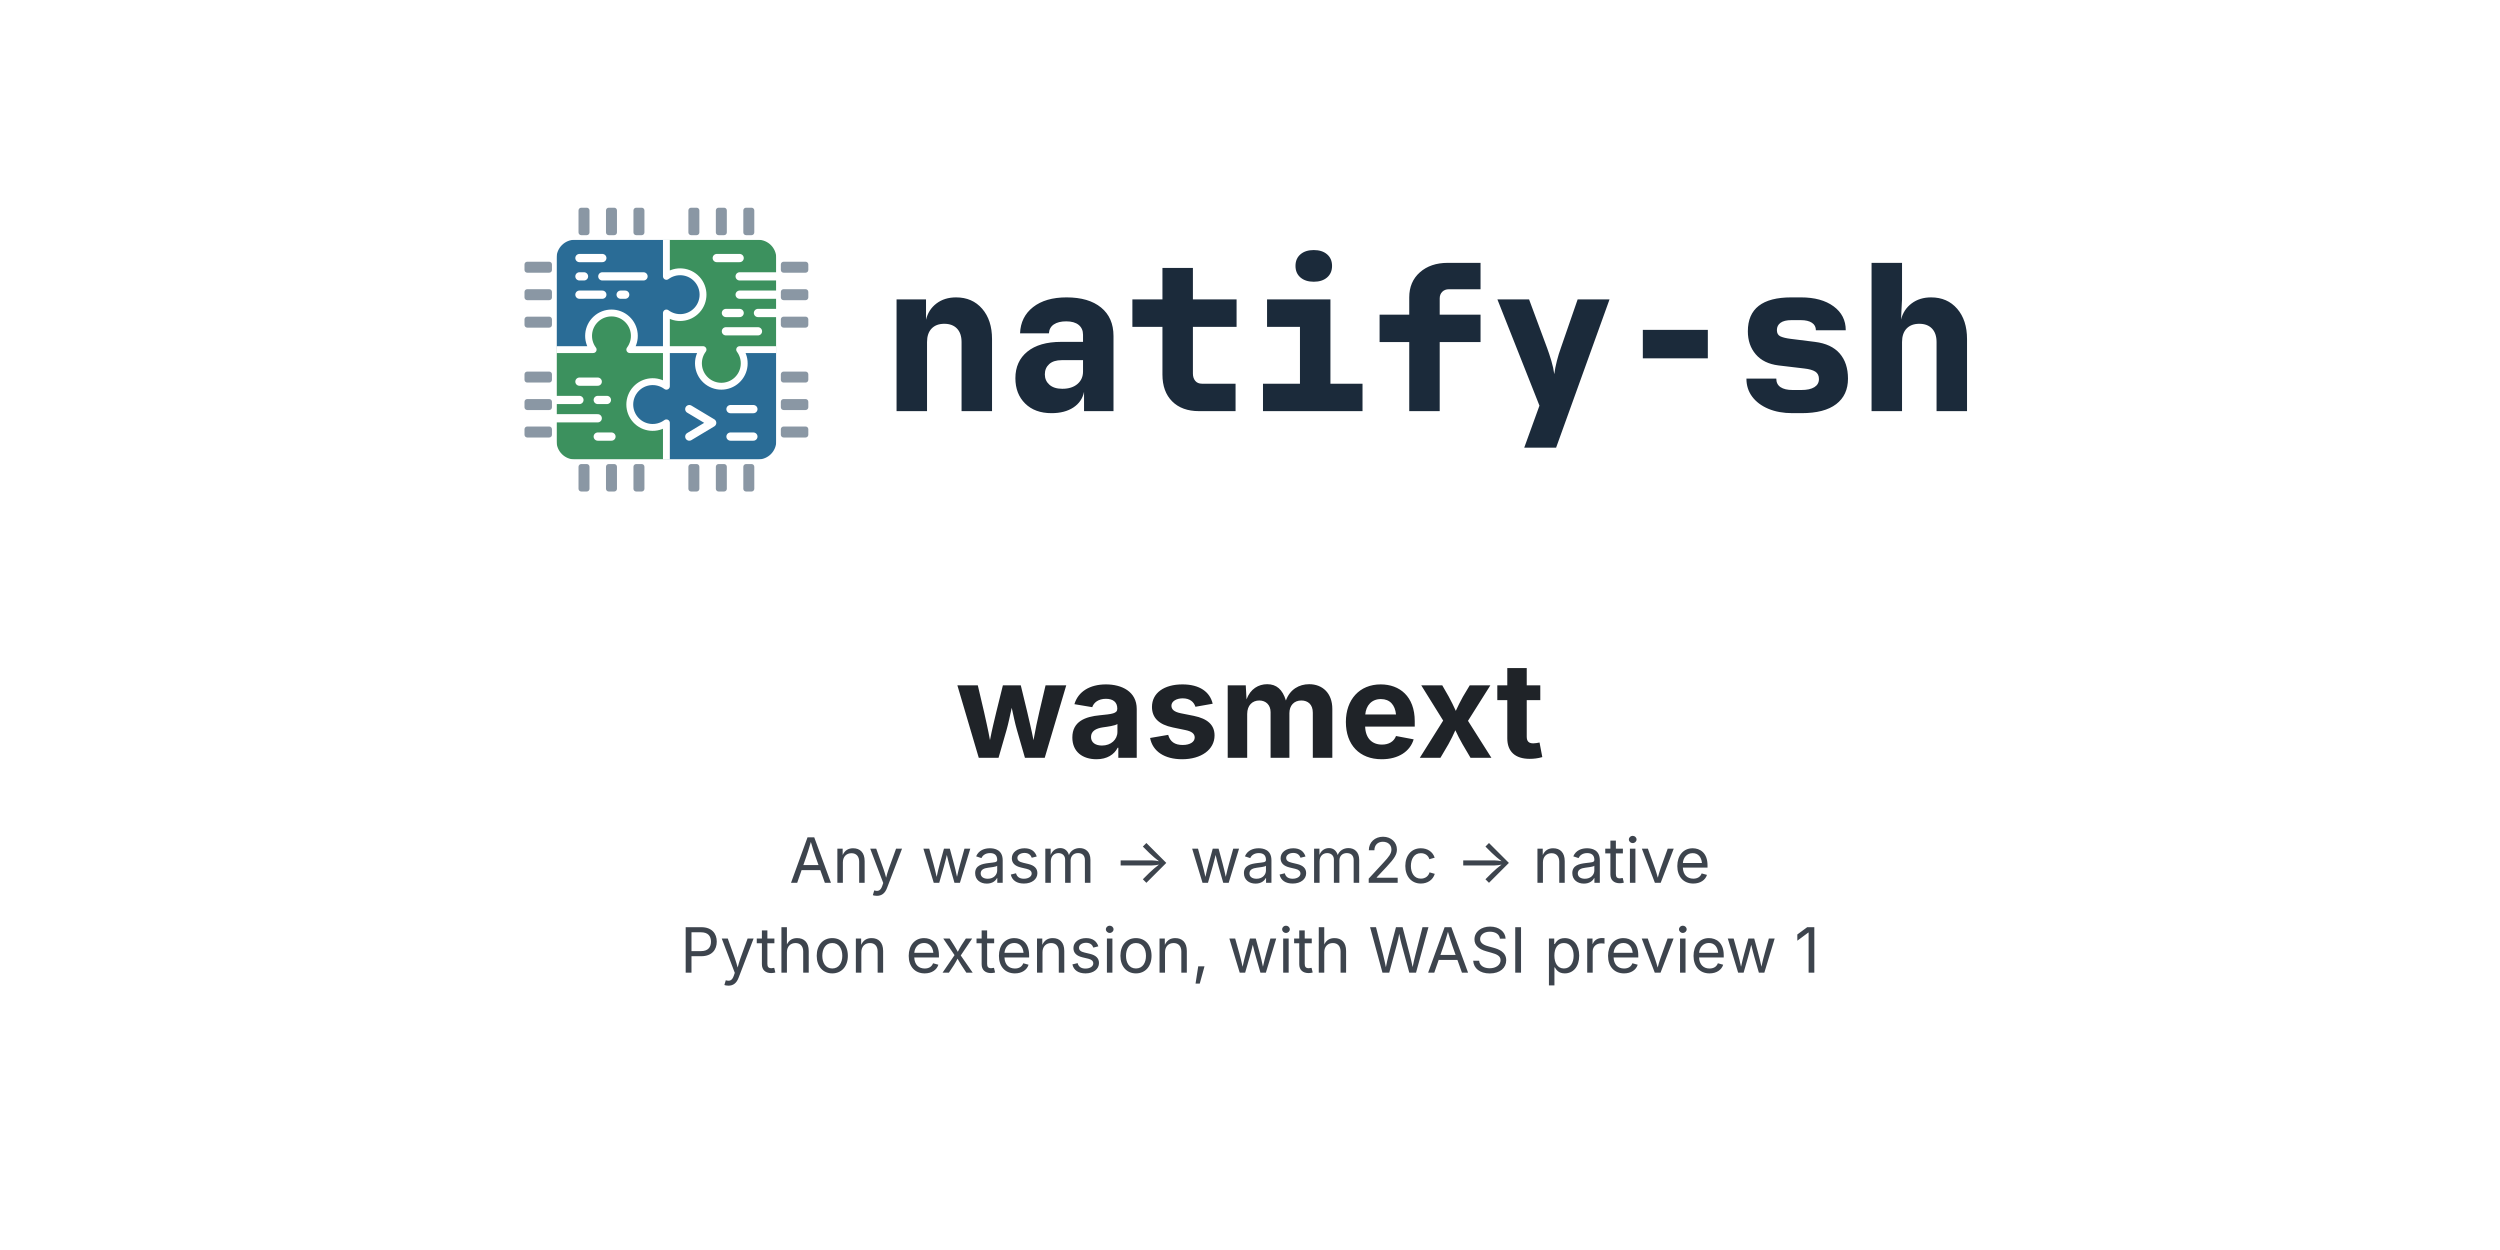
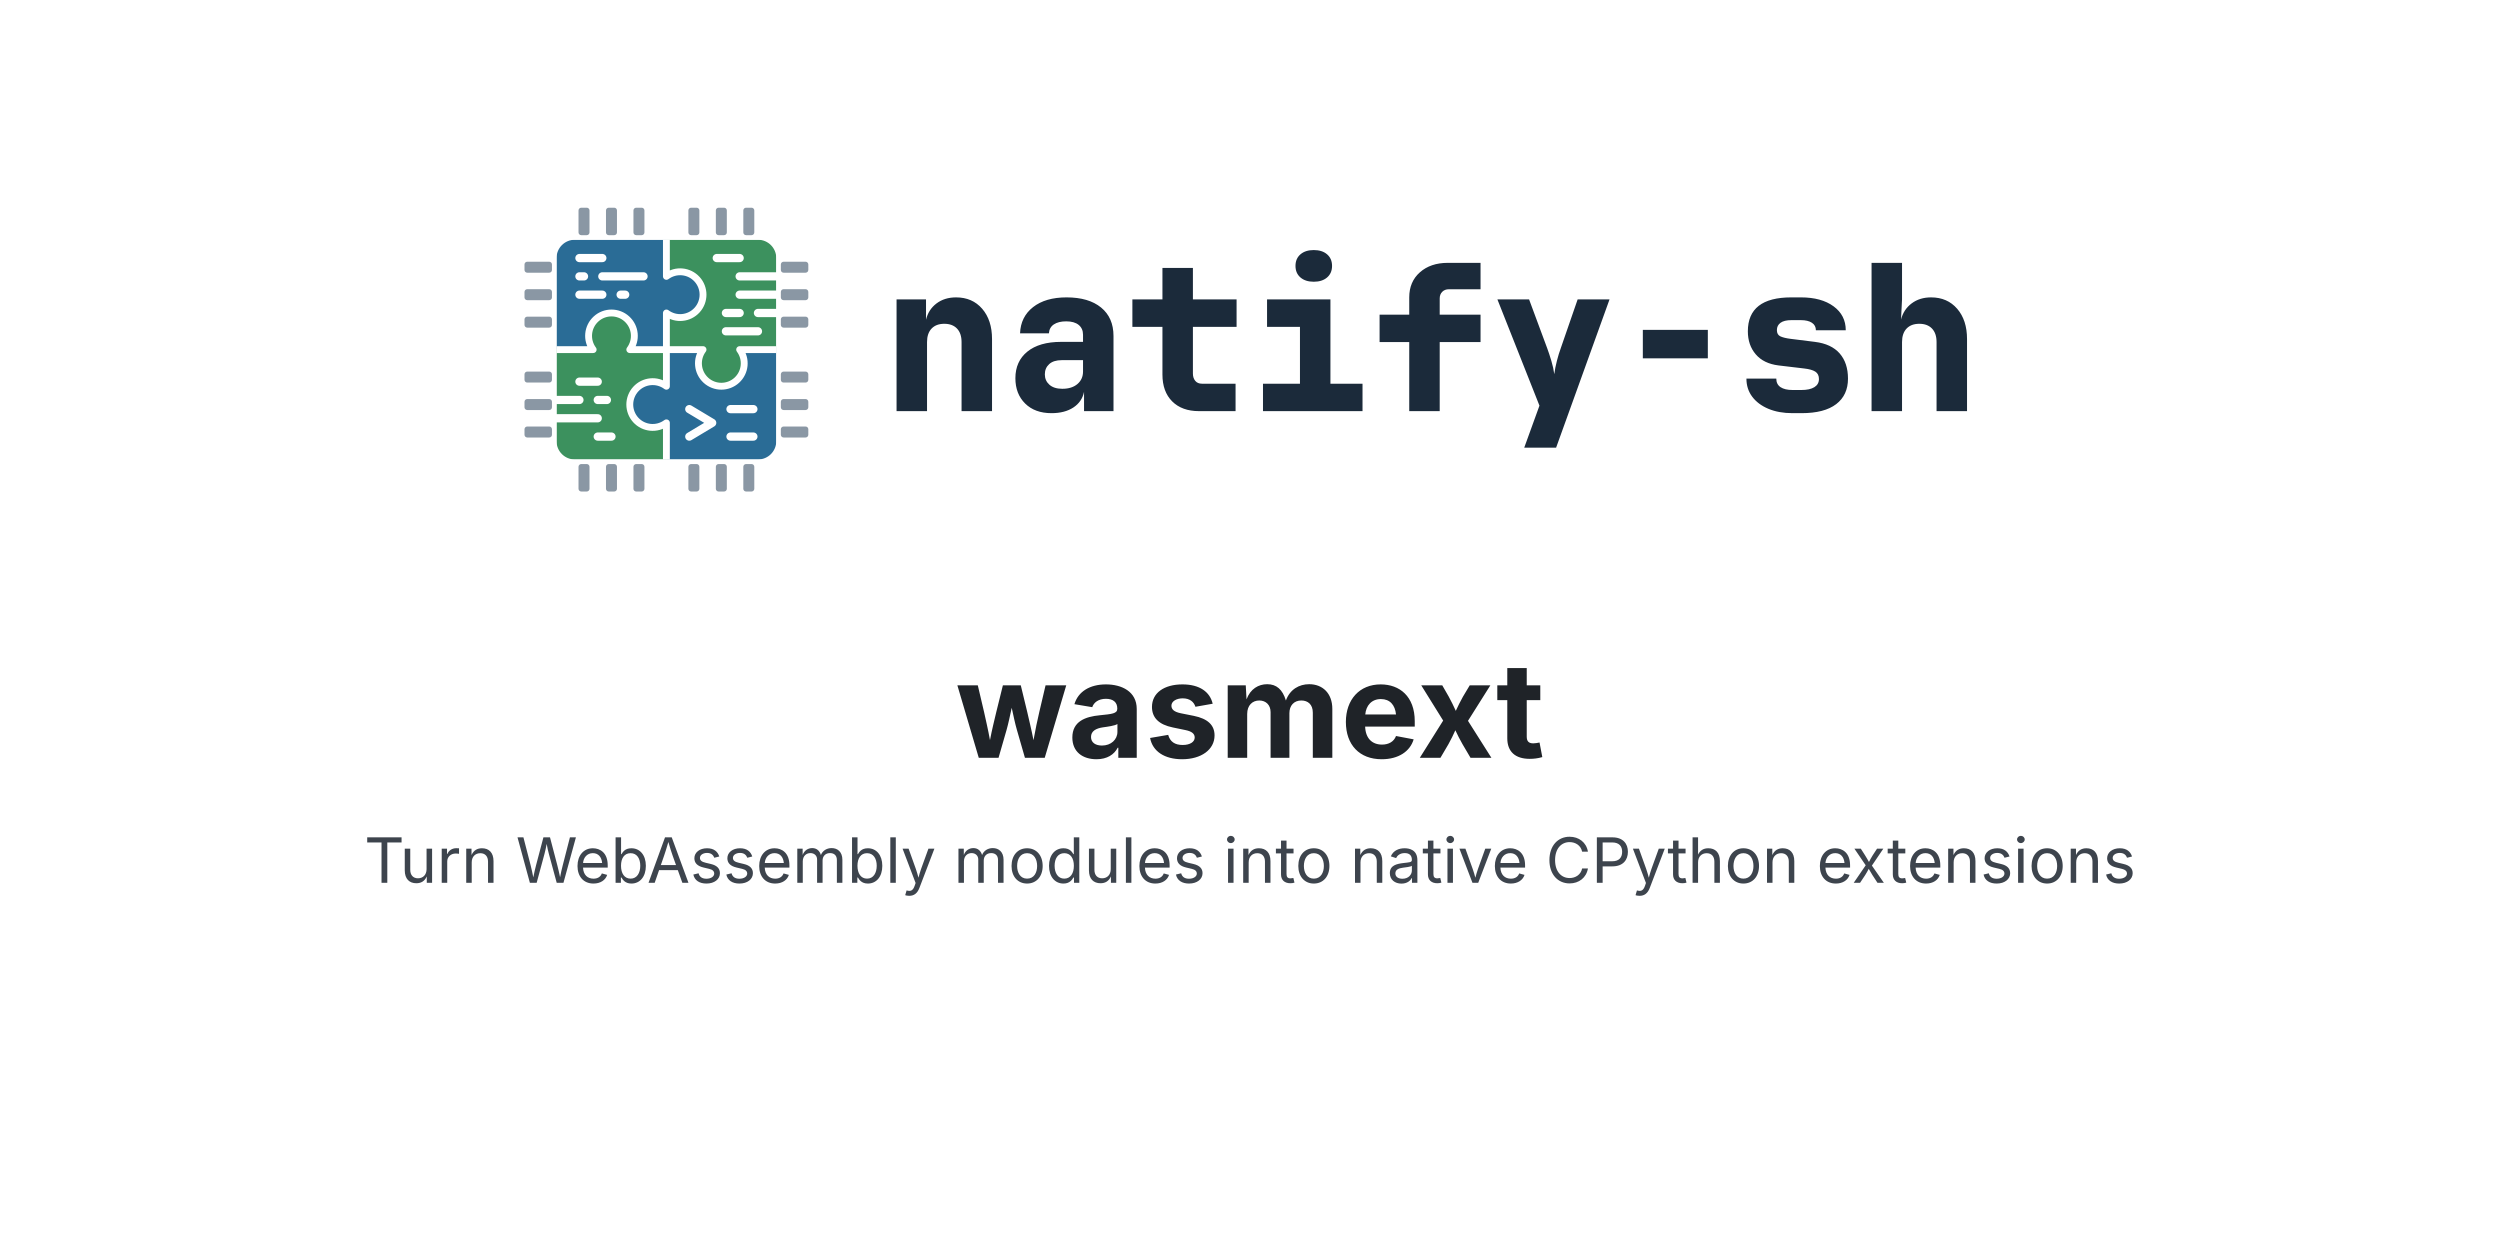
<svg xmlns="http://www.w3.org/2000/svg" width="1280" height="640" viewBox="0 0 1280 640">
  <rect width="1280" height="640" fill="#ffffff" />
  <svg x="266.2" y="104" width="150" height="150" viewBox="0 0 32 32">
    <g fill="#8a97a4">
      <rect x="6.4" y="0.5" width="1.2" height="3" rx="0.3" />
      <rect x="6.4" y="28.5" width="1.2" height="3" rx="0.3" />
      <rect x="0.5" y="6.4" width="3" height="1.2" rx="0.3" />
      <rect x="28.5" y="6.4" width="3" height="1.2" rx="0.3" />
      <rect x="9.4" y="0.5" width="1.2" height="3" rx="0.3" />
      <rect x="9.4" y="28.5" width="1.2" height="3" rx="0.3" />
      <rect x="0.5" y="9.4" width="3" height="1.2" rx="0.3" />
      <rect x="28.5" y="9.4" width="3" height="1.2" rx="0.3" />
      <rect x="12.4" y="0.5" width="1.2" height="3" rx="0.3" />
      <rect x="12.4" y="28.5" width="1.2" height="3" rx="0.3" />
      <rect x="0.5" y="12.4" width="3" height="1.2" rx="0.3" />
      <rect x="28.5" y="12.4" width="3" height="1.2" rx="0.3" />
      <rect x="18.4" y="0.5" width="1.2" height="3" rx="0.3" />
      <rect x="18.4" y="28.5" width="1.2" height="3" rx="0.3" />
      <rect x="0.5" y="18.4" width="3" height="1.2" rx="0.3" />
      <rect x="28.5" y="18.4" width="3" height="1.2" rx="0.3" />
      <rect x="21.4" y="0.5" width="1.2" height="3" rx="0.3" />
      <rect x="21.4" y="28.5" width="1.2" height="3" rx="0.3" />
      <rect x="0.5" y="21.4" width="3" height="1.2" rx="0.3" />
      <rect x="28.5" y="21.4" width="3" height="1.2" rx="0.3" />
      <rect x="24.4" y="0.5" width="1.2" height="3" rx="0.3" />
      <rect x="24.4" y="28.5" width="1.2" height="3" rx="0.3" />
      <rect x="0.5" y="24.4" width="3" height="1.2" rx="0.3" />
      <rect x="28.5" y="24.4" width="3" height="1.2" rx="0.3" />
    </g>
    <g transform="translate(4 4)">
      <mask id="natify-mcu-color-neck4-cut">
        <rect width="24" height="24" rx="2" fill="#fff" />
        <g fill="none" stroke="#000" stroke-width="0.75" stroke-linejoin="round">
          <path d="M12 0V4A2.5 2.5 0 1 1 12 8V12M24 12H20A2.5 2.5 0 1 1 16 12H12M12 24V20A2.5 2.5 0 1 1 12 16V12M0 12H4A2.5 2.5 0 1 1 8 12H12" />
          <path stroke-width="0.9" stroke-linecap="round" d="M2.5 2H5M2.5 4H3M5 4H9.5M2.5 6H5M7 6H7.5M17.5 2H20M20 4H24M20 6H24M18.5 8H20M22 8H24M18.5 10H22M2.5 15.5H4.5M0 17.5H2.5M4.5 17.5H5.5M0 19.5H4.5M4.5 21.5H6M14.5 18.5L17 20L14.5 21.5M19 18.5H21.5M19 21.5H21.5" />
        </g>
      </mask>
      <g mask="url(#natify-mcu-color-neck4-cut)">
        <rect width="12" height="12" fill="#2a6c96" />
        <rect x="12" width="12" height="12" fill="#3c915e" />
        <rect x="12" y="12" width="12" height="12" fill="#2a6c96" />
        <rect y="12" width="12" height="12" fill="#3c915e" />
        <circle cx="13.5" cy="6" r="2.5" fill="#2a6c96" />
        <circle cx="18" cy="13.5" r="2.5" fill="#3c915e" />
        <circle cx="10.5" cy="18" r="2.5" fill="#2a6c96" />
        <circle cx="6" cy="10.5" r="2.5" fill="#3c915e" />
      </g>
    </g>
  </svg>
  <path fill="#1b2a3a" d="M459.04 210.5V153.3H474.12V163.7Q475.36 158.5 479.47 155.38Q483.58 152.26 489.51 152.26Q497.83 152.26 502.87 158.08Q507.92 163.91 507.92 173.58V210.5H492.32V175.14Q492.32 170.67 489.98 168.22Q487.64 165.78 483.48 165.78Q479.32 165.78 476.98 168.22Q474.64 170.67 474.64 175.14V210.5ZM538.39 211.54Q529.86 211.54 524.87 206.6Q519.88 201.66 519.88 193.65Q519.88 185.02 526.01 180.03Q532.15 175.04 543.28 175.04H554.51V171.4Q554.51 168.17 552.27 166.35Q550.04 164.53 545.88 164.53Q541.92 164.53 539.58 166.09Q537.24 167.65 537.04 170.67H522.27Q522.58 162.24 528.92 157.25Q535.27 152.26 546.08 152.26Q557.42 152.26 563.76 157.46Q570.11 162.66 570.11 172.02V210.5H555.03V200.62Q553.99 205.72 549.57 208.63Q545.15 211.54 538.39 211.54ZM543.9 199.06Q548.79 199.06 551.65 196.62Q554.51 194.17 554.51 190.22V184.4H543.59Q539.43 184.4 537.19 186.42Q534.96 188.45 534.96 191.68Q534.96 194.9 537.3 196.98Q539.64 199.06 543.9 199.06ZM613.89 210.5Q605.16 210.5 600.16 205.51Q595.17 200.52 595.17 191.78V167.34H579.78V153.3H595.17V137.18H610.77V153.3H633.13V167.34H610.77V191.26Q610.77 193.55 611.97 195Q613.16 196.46 615.45 196.46H632.61V210.5ZM646.65 210.5V196.46H665.58V167.34H648.73V153.3H681.18V196.46H697.61V210.5ZM672.65 144.25Q668.39 144.25 665.84 142.07Q663.29 139.88 663.29 136.14Q663.29 132.4 665.84 130.21Q668.39 128.03 672.65 128.03Q676.92 128.03 679.46 130.21Q682.01 132.4 682.01 136.14Q682.01 139.88 679.46 142.07Q676.92 144.25 672.65 144.25ZM721.53 210.5V175.14H706.35V161.1H721.53V152.26Q721.53 144.25 726.99 139.42Q732.45 134.58 741.29 134.58H758.04V148.1H741.81Q739.73 148.1 738.43 149.4Q737.13 150.7 737.13 152.78V161.1H758.04V175.14H737.13V210.5ZM780.4 229.22 788.2 207.69 766.67 153.3H782.89L792.15 178.26Q793.19 181.07 794.28 184.71Q795.37 188.35 795.79 191.57Q796.2 188.35 797.14 184.71Q798.08 181.07 799.12 178.26L807.75 153.3H824.08L796.72 229.22ZM841.13 183.46V168.9H874.41V183.46ZM917.78 211.54Q910.71 211.54 905.4 209.3Q900.1 207.07 897.14 203.12Q894.17 199.16 894.17 193.86H909.46Q909.46 196.77 911.64 198.23Q913.83 199.68 917.78 199.68H922.36Q926.62 199.68 928.96 198.23Q931.3 196.77 931.3 194.07Q931.3 191.47 929.43 190.27Q927.56 189.08 923.71 188.66L910.6 187.1Q903.01 186.16 898.96 181.43Q894.9 176.7 894.9 169.63Q894.9 152.26 917.16 152.26H922.04Q932.55 152.26 938.79 156.84Q945.03 161.41 945.03 169.11H929.74Q929.74 166.61 927.71 165.26Q925.68 163.91 922.04 163.91H917.16Q913.52 163.91 911.64 165.26Q909.77 166.61 909.77 169Q909.77 171.4 911.59 172.23Q913.41 173.06 916.74 173.48L929.22 175.04Q937.64 176.08 941.91 180.96Q946.17 185.85 946.17 193.86Q946.17 202.28 940.14 206.91Q934.11 211.54 922.36 211.54ZM958.24 210.5V134.58H973.84V153.3L973.32 163.6Q974.67 158.4 978.78 155.33Q982.88 152.26 988.71 152.26Q997.03 152.26 1002.07 158.08Q1007.12 163.91 1007.12 173.58V210.5H991.52V175.14Q991.52 170.67 989.18 168.22Q986.84 165.78 982.68 165.78Q978.52 165.78 976.18 168.22Q973.84 170.67 973.84 175.14V210.5Z" />
  <path fill="#1f2328" d="M501.13 388H511.25L515.37 373.69C516.27 370.57 517.13 366.32 518 362.4C518.86 366.29 519.72 370.54 520.65 373.69L524.77 388H534.9L545.92 350.88H535.33L532.11 364.59C531.14 368.81 530.11 373.49 529.15 378.97C528.09 373.46 526.89 368.78 525.96 364.59L522.64 350.88H513.48L510.09 364.59C509.1 368.81 507.9 373.52 506.87 378.94C505.88 373.42 504.75 368.74 503.85 364.59L500.63 350.88H490.17ZM561.39 388.73C566.87 388.73 570.46 386.31 572.25 382.85H572.58V388H582.01V363C582.01 354 574.24 350.41 566.27 350.41C557.97 350.41 552 354.1 550.1 360.54L559.23 362.07C560.03 359.68 562.39 357.79 566.24 357.79C569.96 357.79 572.05 359.58 572.05 362.73V362.9C572.05 365.32 569.43 365.59 563.05 366.22C555.75 366.92 549.04 369.31 549.04 377.61C549.04 384.95 554.32 388.73 561.39 388.73ZM564.21 381.72C560.93 381.72 558.6 380.23 558.6 377.34C558.6 374.35 561.06 372.93 564.75 372.39C566.94 372.1 570.89 371.56 572.12 370.7V374.72C572.12 378.64 568.86 381.72 564.21 381.72ZM605.25 388.73C614.98 388.73 621.85 383.85 621.85 376.54C621.85 371.27 618.4 367.98 611.23 366.52L604.56 365.19C601.04 364.46 599.77 363.16 599.77 361.3C599.77 359.08 602.3 357.55 605.55 357.55C609.17 357.55 611.26 359.35 612.06 361.87L620.89 360.31C619.5 354.27 614.22 350.41 605.42 350.41C596.02 350.41 589.81 354.8 589.81 361.94C589.81 367.48 593.33 371 600.5 372.46L606.91 373.79C610.17 374.45 611.69 375.65 611.69 377.61C611.69 379.83 609.34 381.43 605.55 381.43C601.47 381.43 599.08 379.73 598.11 376.25L588.85 377.84C590.15 384.75 596.29 388.73 605.25 388.73ZM628.59 388H638.56V365.55C638.56 361.11 641.25 358.65 644.76 358.65C648.15 358.65 650.54 360.97 650.54 364.59V388H660.17V365.16C660.17 361.27 662.5 358.65 666.28 358.65C669.63 358.65 672.16 360.67 672.16 364.86V388H682.15V362.96C682.15 354.9 677.1 350.31 670.3 350.31C665.18 350.31 660.47 352.94 658.38 358.65C656.65 353 653.56 350.31 648.82 350.31C644.37 350.31 640.22 352.67 638.22 358.08L637.83 350.88H628.59ZM707.42 388.73C716.05 388.73 721.96 384.71 723.79 378.54L714.76 376.84C713.69 379.7 711.07 381.23 707.58 381.23C702.57 381.23 699.18 378.11 698.95 372.03H724.35V369.24C724.35 356.56 716.62 350.41 706.92 350.41C696.06 350.41 689.09 358.18 689.09 369.64C689.09 381.36 696.06 388.73 707.42 388.73ZM699.02 365.79C699.42 361.21 702.27 357.92 707.02 357.92C711.64 357.92 714.26 360.94 714.76 365.79ZM726.94 388H737.5L741.62 380.99C742.98 378.6 744.08 376.21 745.14 373.89C746.23 376.21 747.4 378.6 748.79 380.99L752.91 388H763.6L751.61 369.07L763.07 350.88H752.51L749.02 356.72C747.63 359.18 746.47 361.6 745.37 363.96C744.27 361.6 743.15 359.18 741.78 356.72L738.43 350.88H727.67L738.9 368.94ZM788.63 350.88H781.69V342.05H771.73V350.88H766.62V358.48H771.73V378.01C771.73 384.81 775.78 388.53 783.22 388.53C785.21 388.53 787.44 388.3 789.66 387.63L788.24 380.16C787.5 380.36 785.84 380.6 785.08 380.6C782.66 380.6 781.69 379.5 781.69 377.14V358.48H788.63Z" />
-   <path fill="#3d444d" d="M405 452H408.16L410.41 445.5H420L422.33 452H425.45L416.89 428.72H413.45ZM411.31 442.91 412.95 438.19C413.45 436.75 414.17 434.53 415.16 431.09C416.14 434.47 416.83 436.62 417.39 438.19L419.08 442.91ZM431.55 441.53C431.55 438.55 433.44 436.84 435.95 436.84C438.39 436.84 439.89 438.45 439.89 441.14V452H442.7V440.91C442.7 436.48 440.33 434.31 436.8 434.31C434.45 434.31 432.58 435.3 431.45 437.77L431.44 434.53H428.73V452H431.55ZM446.89 458.33C447.19 458.47 447.95 458.66 448.95 458.66C451.42 458.66 453.11 457.39 454.17 454.61L461.84 434.53H458.78L455.03 444.89C454.48 446.41 454.08 447.92 453.69 449.38C453.28 447.92 452.89 446.42 452.34 444.89L448.62 434.53H445.55L452.22 452.09L451.72 453.55C450.86 456.05 449.62 456.42 447.91 455.97L447.61 455.89ZM478.08 452H480.88L483.14 444.09C483.7 442.14 484.25 439.95 484.78 437.73C485.31 439.97 485.84 442.09 486.42 444.09L488.69 452H491.48L496.78 434.53H493.8L491.67 442.16C491.14 444.06 490.56 446.27 489.98 448.94C489.44 446.23 488.88 444.02 488.38 442.16L486.31 434.53H483.31L481.22 442.16C480.69 444.09 480.12 446.33 479.56 448.98C478.98 446.2 478.39 443.98 477.89 442.16L475.77 434.53H472.78ZM505.23 452.41C508.19 452.41 509.83 450.86 510.42 449.62H510.61V452H513.38V440.48C513.38 435.03 509.17 434.31 506.83 434.31C504.12 434.31 501.12 435.28 499.78 438.45L502.48 439.34C503.03 438.12 504.39 436.78 506.91 436.78C509.33 436.78 510.56 438.03 510.56 440.2V440.3C510.56 441.59 509.19 441.5 506.08 441.89C502.84 442.3 499.28 443.03 499.28 447.03C499.28 450.47 501.92 452.41 505.23 452.41ZM505.72 449.92C503.62 449.92 502.11 448.98 502.11 447.17C502.11 445.19 503.91 444.53 505.95 444.27C507.03 444.12 510.09 443.81 510.56 443.27V445.69C510.56 447.83 508.83 449.92 505.72 449.92ZM524.25 452.38C528.34 452.38 531.14 450.14 531.14 447.08C531.14 444.69 529.66 443.11 526.48 442.36L523.84 441.73C521.8 441.25 520.91 440.53 520.91 439.23C520.91 437.78 522.47 436.7 524.55 436.7C526.8 436.7 527.78 437.92 528.27 439.17L530.81 438.52C530.02 436.06 528.12 434.31 524.53 434.31C520.81 434.31 518.06 436.41 518.06 439.41C518.06 441.86 519.58 443.42 522.75 444.17L525.66 444.86C527.38 445.27 528.22 446.06 528.22 447.27C528.22 448.7 526.66 449.91 524.22 449.91C522.12 449.91 520.7 449.05 520.2 447.12L517.53 447.77C518.16 450.78 520.66 452.38 524.25 452.38ZM535.2 452H538.02V441C538.02 438.22 539.88 436.78 541.92 436.78C543.89 436.78 545.34 438.08 545.34 440.02V452H548.16V440.59C548.16 438.39 549.59 436.78 551.95 436.78C553.83 436.78 555.47 437.78 555.47 440.3V452H558.3V440.22C558.3 436.17 555.83 434.22 552.8 434.22C550.27 434.22 548.12 435.58 547.3 437.78C546.67 435.62 545.14 434.22 542.84 434.22C540.78 434.22 538.81 435.38 537.95 437.73L537.94 434.53H535.2ZM586.95 452 597.14 441.81 586.95 431.62 585.14 433.44 588.44 436.72C589.81 438.09 591.83 439.75 593.39 440.95C592.2 440.72 591 440.52 589.8 440.52H573.77V443.11H589.8C591 443.11 592.2 442.91 593.39 442.67C591.83 443.88 589.81 445.53 588.44 446.91L585.14 450.19ZM615.69 452H618.48L620.75 444.09C621.31 442.14 621.86 439.95 622.39 437.73C622.92 439.97 623.45 442.09 624.03 444.09L626.3 452H629.09L634.39 434.53H631.41L629.28 442.16C628.75 444.06 628.17 446.27 627.59 448.94C627.05 446.23 626.48 444.02 625.98 442.16L623.92 434.53H620.92L618.83 442.16C618.3 444.09 617.73 446.33 617.17 448.98C616.59 446.2 616 443.98 615.5 442.16L613.38 434.53H610.39ZM642.84 452.41C645.8 452.41 647.44 450.86 648.03 449.62H648.22V452H650.98V440.48C650.98 435.03 646.78 434.31 644.44 434.31C641.73 434.31 638.73 435.28 637.39 438.45L640.09 439.34C640.64 438.12 642 436.78 644.52 436.78C646.94 436.78 648.17 438.03 648.17 440.2V440.3C648.17 441.59 646.8 441.5 643.69 441.89C640.45 442.3 636.89 443.03 636.89 447.03C636.89 450.47 639.53 452.41 642.84 452.41ZM643.33 449.92C641.23 449.92 639.72 448.98 639.72 447.17C639.72 445.19 641.52 444.53 643.56 444.27C644.64 444.12 647.7 443.81 648.17 443.27V445.69C648.17 447.83 646.44 449.92 643.33 449.92ZM661.86 452.38C665.95 452.38 668.75 450.14 668.75 447.08C668.75 444.69 667.27 443.11 664.09 442.36L661.45 441.73C659.41 441.25 658.52 440.53 658.52 439.23C658.52 437.78 660.08 436.7 662.16 436.7C664.41 436.7 665.39 437.92 665.88 439.17L668.42 438.52C667.62 436.06 665.73 434.31 662.14 434.31C658.42 434.31 655.67 436.41 655.67 439.41C655.67 441.86 657.19 443.42 660.36 444.17L663.27 444.86C664.98 445.27 665.83 446.06 665.83 447.27C665.83 448.7 664.27 449.91 661.83 449.91C659.73 449.91 658.31 449.05 657.81 447.12L655.14 447.77C655.77 450.78 658.27 452.38 661.86 452.38ZM672.81 452H675.62V441C675.62 438.22 677.48 436.78 679.53 436.78C681.5 436.78 682.95 438.08 682.95 440.02V452H685.77V440.59C685.77 438.39 687.2 436.78 689.56 436.78C691.44 436.78 693.08 437.78 693.08 440.3V452H695.91V440.22C695.91 436.17 693.44 434.22 690.41 434.22C687.88 434.22 685.73 435.58 684.91 437.78C684.28 435.62 682.75 434.22 680.45 434.22C678.39 434.22 676.42 435.38 675.56 437.73L675.55 434.53H672.81ZM700.78 452H715.61V449.39H704.88V449.2L709.97 443.78C714.08 439.41 715.22 437.42 715.22 434.91C715.22 431.27 712.27 428.41 708.11 428.41C703.97 428.41 700.84 431.2 700.84 435.33H703.69C703.69 432.7 705.38 430.98 708.03 430.98C710.52 430.98 712.41 432.5 712.41 434.94C712.41 437.08 711.09 438.67 708.52 441.47L700.78 449.86ZM727.47 452.38C730.89 452.38 733.67 450.52 734.61 447.41L731.92 446.64C731.41 448.53 729.81 449.86 727.47 449.86C723.98 449.86 722.38 446.81 722.38 443.38C722.38 439.89 723.98 436.83 727.47 436.83C729.77 436.83 731.33 438.11 731.84 439.91L734.55 439.14C733.59 436.09 730.84 434.31 727.47 434.31C722.72 434.31 719.52 437.91 719.52 443.38C719.52 448.77 722.72 452.38 727.47 452.38ZM762.36 452 772.55 441.81 762.36 431.62 760.55 433.44 763.84 436.72C765.22 438.09 767.23 439.75 768.8 440.95C767.61 440.72 766.41 440.52 765.2 440.52H749.17V443.11H765.2C766.41 443.11 767.61 442.91 768.8 442.67C767.23 443.88 765.22 445.53 763.84 446.91L760.55 450.19ZM789.98 441.53C789.98 438.55 791.88 436.84 794.39 436.84C796.83 436.84 798.33 438.45 798.33 441.14V452H801.14V440.91C801.14 436.48 798.77 434.31 795.23 434.31C792.89 434.31 791.02 435.3 789.89 437.77L789.88 434.53H787.17V452H789.98ZM810.97 452.41C813.92 452.41 815.56 450.86 816.16 449.62H816.34V452H819.11V440.48C819.11 435.03 814.91 434.31 812.56 434.31C809.86 434.31 806.86 435.28 805.52 438.45L808.22 439.34C808.77 438.12 810.12 436.78 812.64 436.78C815.06 436.78 816.3 438.03 816.3 440.2V440.3C816.3 441.59 814.92 441.5 811.81 441.89C808.58 442.3 805.02 443.03 805.02 447.03C805.02 450.47 807.66 452.41 810.97 452.41ZM811.45 449.92C809.36 449.92 807.84 448.98 807.84 447.17C807.84 445.19 809.64 444.53 811.69 444.27C812.77 444.12 815.83 443.81 816.3 443.27V445.69C816.3 447.83 814.56 449.92 811.45 449.92ZM830.92 434.53H827.33V430.38H824.52V434.53H821.89V436.94H824.52V447.69C824.52 450.55 826.3 452.22 829.31 452.22C830.03 452.22 830.83 452.11 831.41 451.91L830.83 449.53C830.36 449.62 829.75 449.72 829.39 449.72C827.91 449.72 827.33 449.03 827.33 447.47V436.94H830.92ZM834.52 452H837.33V434.53H834.52ZM835.94 431.67C837.02 431.67 837.91 430.84 837.91 429.81C837.91 428.78 837.02 427.95 835.94 427.95C834.88 427.95 833.98 428.78 833.98 429.81C833.98 430.84 834.88 431.67 835.94 431.67ZM847.31 452H850.27L856.94 434.53H853.86L850.14 444.89C849.59 446.41 849.19 447.94 848.8 449.39C848.39 447.94 847.98 446.41 847.44 444.89L843.72 434.53H840.64ZM866.97 452.38C870.55 452.38 873.16 450.58 873.97 447.94L871.25 447.19C870.59 448.97 869.05 449.88 866.98 449.88C863.89 449.88 861.77 447.88 861.62 444.22H874.25V443.05C874.25 436.59 870.34 434.31 866.64 434.31C861.88 434.31 858.78 438.05 858.78 443.41C858.78 448.78 861.91 452.38 866.97 452.38ZM861.64 441.84C861.81 439.17 863.64 436.81 866.64 436.81C869.52 436.81 871.12 438.88 871.39 441.84Z" />
-   <path fill="#3d444d" d="M351.07 498H354.04V489.58H359.05C364.48 489.58 366.98 486.28 366.98 482.12C366.98 477.98 364.48 474.72 359.04 474.72H351.07ZM354.04 486.97V477.33H358.88C362.6 477.33 364.02 479.38 364.02 482.12C364.02 484.89 362.6 486.97 358.91 486.97ZM370.88 504.33C371.18 504.47 371.95 504.66 372.95 504.66C375.41 504.66 377.1 503.39 378.16 500.61L385.84 480.53H382.77L379.02 490.89C378.48 492.41 378.07 493.92 377.68 495.38C377.27 493.92 376.88 492.42 376.34 490.89L372.62 480.53H369.54L376.21 498.09L375.71 499.55C374.85 502.05 373.62 502.42 371.9 501.97L371.6 501.89ZM396.49 480.53H392.9V476.38H390.09V480.53H387.46V482.94H390.09V493.69C390.09 496.55 391.87 498.22 394.88 498.22C395.6 498.22 396.4 498.11 396.98 497.91L396.4 495.53C395.93 495.62 395.32 495.72 394.96 495.72C393.48 495.72 392.9 495.03 392.9 493.47V482.94H396.49ZM402.9 487.53C402.9 484.55 404.79 482.84 407.3 482.84C409.74 482.84 411.24 484.45 411.24 487.14V498H414.07V486.91C414.07 482.48 411.68 480.31 408.15 480.31C405.87 480.31 404.04 481.23 402.9 483.56V474.72H400.09V498H402.9ZM426.12 498.38C430.88 498.38 434.1 494.77 434.1 489.38C434.1 483.91 430.88 480.31 426.12 480.31C421.37 480.31 418.16 483.91 418.16 489.38C418.16 494.77 421.37 498.38 426.12 498.38ZM426.12 495.86C422.63 495.86 421.02 492.81 421.02 489.38C421.02 485.89 422.63 482.83 426.12 482.83C429.65 482.83 431.26 485.91 431.26 489.38C431.26 492.81 429.65 495.86 426.12 495.86ZM441.01 487.53C441.01 484.55 442.9 482.84 445.41 482.84C447.85 482.84 449.35 484.45 449.35 487.14V498H452.16V486.91C452.16 482.48 449.79 480.31 446.26 480.31C443.91 480.31 442.04 481.3 440.91 483.77L440.9 480.53H438.2V498H441.01ZM473.45 498.38C477.02 498.38 479.63 496.58 480.45 493.94L477.73 493.19C477.07 494.97 475.52 495.88 473.46 495.88C470.37 495.88 468.24 493.88 468.1 490.22H480.73V489.05C480.73 482.59 476.82 480.31 473.12 480.31C468.35 480.31 465.26 484.05 465.26 489.41C465.26 494.78 468.38 498.38 473.45 498.38ZM468.12 487.84C468.29 485.17 470.12 482.81 473.12 482.81C475.99 482.81 477.6 484.88 477.87 487.84ZM482.59 498H485.84L488.43 494.08C489.21 492.89 489.74 491.83 490.27 490.84C490.85 491.83 491.43 492.89 492.2 494.08L494.76 498H498.02L491.9 489.19L497.74 480.53H494.52L492.3 483.92C491.49 485.16 490.96 486.28 490.4 487.33C489.79 486.28 489.2 485.16 488.4 483.92L486.23 480.53H482.95L488.73 489.03ZM509.01 480.53H505.41V476.38H502.6V480.53H499.98V482.94H502.6V493.69C502.6 496.55 504.38 498.22 507.4 498.22C508.12 498.22 508.91 498.11 509.49 497.91L508.91 495.53C508.45 495.62 507.84 495.72 507.48 495.72C505.99 495.72 505.41 495.03 505.41 493.47V482.94H509.01ZM519.63 498.38C523.21 498.38 525.82 496.58 526.63 493.94L523.91 493.19C523.26 494.97 521.71 495.88 519.65 495.88C516.55 495.88 514.43 493.88 514.29 490.22H526.91V489.05C526.91 482.59 523.01 480.31 519.3 480.31C514.54 480.31 511.45 484.05 511.45 489.41C511.45 494.78 514.57 498.38 519.63 498.38ZM514.3 487.84C514.48 485.17 516.3 482.81 519.3 482.81C522.18 482.81 523.79 484.88 524.05 487.84ZM533.76 487.53C533.76 484.55 535.65 482.84 538.16 482.84C540.6 482.84 542.1 484.45 542.1 487.14V498H544.91V486.91C544.91 482.48 542.54 480.31 539.01 480.31C536.66 480.31 534.79 481.3 533.66 483.77L533.65 480.53H530.95V498H533.76ZM555.79 498.38C559.88 498.38 562.68 496.14 562.68 493.08C562.68 490.69 561.2 489.11 558.02 488.36L555.38 487.73C553.34 487.25 552.45 486.53 552.45 485.23C552.45 483.78 554.01 482.7 556.09 482.7C558.34 482.7 559.32 483.92 559.8 485.17L562.35 484.52C561.55 482.06 559.66 480.31 556.07 480.31C552.35 480.31 549.6 482.41 549.6 485.41C549.6 487.86 551.12 489.42 554.29 490.17L557.2 490.86C558.91 491.27 559.76 492.06 559.76 493.27C559.76 494.7 558.2 495.91 555.76 495.91C553.66 495.91 552.24 495.05 551.74 493.12L549.07 493.77C549.7 496.78 552.2 498.38 555.79 498.38ZM566.74 498H569.55V480.53H566.74ZM568.16 477.67C569.24 477.67 570.13 476.84 570.13 475.81C570.13 474.78 569.24 473.95 568.16 473.95C567.1 473.95 566.21 474.78 566.21 475.81C566.21 476.84 567.1 477.67 568.16 477.67ZM581.6 498.38C586.37 498.38 589.59 494.77 589.59 489.38C589.59 483.91 586.37 480.31 581.6 480.31C576.85 480.31 573.65 483.91 573.65 489.38C573.65 494.77 576.85 498.38 581.6 498.38ZM581.6 495.86C578.12 495.86 576.51 492.81 576.51 489.38C576.51 485.89 578.12 482.83 581.6 482.83C585.13 482.83 586.74 485.91 586.74 489.38C586.74 492.81 585.13 495.86 581.6 495.86ZM596.49 487.53C596.49 484.55 598.38 482.84 600.9 482.84C603.34 482.84 604.84 484.45 604.84 487.14V498H607.65V486.91C607.65 482.48 605.27 480.31 601.74 480.31C599.4 480.31 597.52 481.3 596.4 483.77L596.38 480.53H593.68V498H596.49ZM612.12 503.61H614.27L616.71 494.75H613.49ZM634.73 498H637.52L639.79 490.09C640.35 488.14 640.9 485.95 641.43 483.73C641.96 485.97 642.49 488.09 643.07 490.09L645.34 498H648.13L653.43 480.53H650.45L648.32 488.16C647.79 490.06 647.21 492.27 646.63 494.94C646.09 492.23 645.52 490.02 645.02 488.16L642.96 480.53H639.96L637.87 488.16C637.34 490.09 636.77 492.33 636.21 494.98C635.63 492.2 635.04 489.98 634.54 488.16L632.41 480.53H629.43ZM656.99 498H659.8V480.53H656.99ZM658.41 477.67C659.49 477.67 660.38 476.84 660.38 475.81C660.38 474.78 659.49 473.95 658.41 473.95C657.35 473.95 656.46 474.78 656.46 475.81C656.46 476.84 657.35 477.67 658.41 477.67ZM671.62 480.53H668.02V476.38H665.21V480.53H662.59V482.94H665.21V493.69C665.21 496.55 666.99 498.22 670.01 498.22C670.73 498.22 671.52 498.11 672.1 497.91L671.52 495.53C671.05 495.62 670.45 495.72 670.09 495.72C668.6 495.72 668.02 495.03 668.02 493.47V482.94H671.62ZM678.02 487.53C678.02 484.55 679.91 482.84 682.43 482.84C684.87 482.84 686.37 484.45 686.37 487.14V498H689.2V486.91C689.2 482.48 686.8 480.31 683.27 480.31C680.99 480.31 679.16 481.23 678.02 483.56V474.72H675.21V498H678.02ZM707.82 498H711.29L715.27 483.25C715.73 481.56 716.07 479.98 716.41 478.08C716.77 480.12 717.15 481.77 717.55 483.25L721.55 498H725.01L731.38 474.72H728.32L724.65 489C724.15 490.97 723.68 492.98 723.27 495.14C722.84 492.98 722.37 490.97 721.85 489L718.12 474.72H714.74L710.98 489C710.45 491 709.99 493.05 709.57 495.23C709.15 493.05 708.7 491 708.2 489L704.51 474.72H701.48ZM731.2 498H734.35L736.6 491.5H746.2L748.52 498H751.65L743.09 474.72H739.65ZM737.51 488.91 739.15 484.19C739.65 482.75 740.37 480.53 741.35 477.09C742.34 480.47 743.02 482.62 743.59 484.19L745.27 488.91ZM762.73 498.41C768.1 498.41 771.18 495.47 771.18 491.66C771.18 487.31 767.09 485.91 764.59 485.22L762.26 484.58C760.55 484.11 757.82 483.25 757.82 480.81C757.82 478.62 759.82 477.03 762.84 477.03C765.6 477.03 767.7 478.33 767.96 480.59H770.87C770.73 477.08 767.52 474.41 762.93 474.41C758.43 474.41 754.93 477.02 754.93 480.95C754.93 484.05 757.12 485.97 760.87 487.03L763.68 487.83C766.16 488.53 768.29 489.36 768.29 491.61C768.29 494.09 765.88 495.75 762.73 495.75C759.99 495.75 757.55 494.55 757.32 491.91H754.27C754.54 495.81 757.68 498.41 762.73 498.41ZM778.77 474.72H775.8V498H778.77ZM793.05 504.53H795.87V495.3H796.09C796.66 496.27 797.84 498.38 801.16 498.38C805.52 498.38 808.55 494.88 808.55 489.31C808.55 483.78 805.51 480.31 801.15 480.31C797.74 480.31 796.66 482.41 796.09 483.33H795.77V480.53H793.05ZM800.74 495.86C797.57 495.86 795.84 493.17 795.84 489.28C795.84 485.42 797.52 482.83 800.74 482.83C804.05 482.83 805.7 485.66 805.7 489.28C805.7 492.95 804.01 495.86 800.74 495.86ZM812.65 498H815.46V487.06C815.46 484.7 817.3 483 819.82 483C820.57 483 821.34 483.12 821.51 483.16V480.33C821.18 480.31 820.49 480.28 820.09 480.28C818.01 480.28 816.2 481.45 815.55 483.22H815.37V480.53H812.65ZM831.51 498.38C835.09 498.38 837.7 496.58 838.51 493.94L835.79 493.19C835.13 494.97 833.59 495.88 831.52 495.88C828.43 495.88 826.3 493.88 826.16 490.22H838.79V489.05C838.79 482.59 834.88 480.31 831.18 480.31C826.41 480.31 823.32 484.05 823.32 489.41C823.32 494.78 826.45 498.38 831.51 498.38ZM826.18 487.84C826.35 485.17 828.18 482.81 831.18 482.81C834.05 482.81 835.66 484.88 835.93 487.84ZM847.24 498H850.2L856.87 480.53H853.79L850.07 490.89C849.52 492.41 849.12 493.94 848.73 495.39C848.32 493.94 847.91 492.41 847.37 490.89L843.65 480.53H840.57ZM860.18 498H862.99V480.53H860.18ZM861.6 477.67C862.68 477.67 863.57 476.84 863.57 475.81C863.57 474.78 862.68 473.95 861.6 473.95C860.54 473.95 859.65 474.78 859.65 475.81C859.65 476.84 860.54 477.67 861.6 477.67ZM875.27 498.38C878.85 498.38 881.46 496.58 882.27 493.94L879.55 493.19C878.9 494.97 877.35 495.88 875.29 495.88C872.2 495.88 870.07 493.88 869.93 490.22H882.55V489.05C882.55 482.59 878.65 480.31 874.95 480.31C870.18 480.31 867.09 484.05 867.09 489.41C867.09 494.78 870.21 498.38 875.27 498.38ZM869.95 487.84C870.12 485.17 871.95 482.81 874.95 482.81C877.82 482.81 879.43 484.88 879.7 487.84ZM889.93 498H892.73L894.99 490.09C895.55 488.14 896.1 485.95 896.63 483.73C897.16 485.97 897.7 488.09 898.27 490.09L900.54 498H903.34L908.63 480.53H905.65L903.52 488.16C902.99 490.06 902.41 492.27 901.84 494.94C901.29 492.23 900.73 490.02 900.23 488.16L898.16 480.53H895.16L893.07 488.16C892.54 490.09 891.98 492.33 891.41 494.98C890.84 492.2 890.24 489.98 889.74 488.16L887.62 480.53H884.63ZM928.93 474.72H925.29L920.23 478.45V481.64L925.85 477.47H926.01V498H928.93Z" />
+   <path fill="#3d444d" d="M188.01 431.34H195.34V452H198.3V431.34H205.6V428.72H188.01ZM213.16 452.22C215.46 452.22 217.37 451.28 218.51 448.73V452H221.23V434.53H218.4V445C218.4 447.98 216.51 449.69 214.01 449.69C211.57 449.69 210.05 448.08 210.05 445.39V434.53H207.24V445.62C207.24 450.05 209.63 452.22 213.16 452.22ZM226.16 452H228.98V441.06C228.98 438.7 230.82 437 233.34 437C234.09 437 234.85 437.12 235.02 437.16V434.33C234.7 434.31 234.01 434.28 233.6 434.28C231.52 434.28 229.71 435.45 229.07 437.22H228.88V434.53H226.16ZM241.52 441.53C241.52 438.55 243.41 436.84 245.93 436.84C248.37 436.84 249.87 438.45 249.87 441.14V452H252.68V440.91C252.68 436.48 250.3 434.31 246.77 434.31C244.43 434.31 242.55 435.3 241.43 437.77L241.41 434.53H238.71V452H241.52ZM271.3 452H274.77L278.76 437.25C279.21 435.56 279.55 433.98 279.9 432.08C280.26 434.12 280.63 435.77 281.04 437.25L285.04 452H288.49L294.87 428.72H291.8L288.13 443C287.63 444.97 287.16 446.98 286.76 449.14C286.32 446.98 285.85 444.97 285.34 443L281.6 428.72H278.23L274.46 443C273.93 445 273.48 447.05 273.05 449.23C272.63 447.05 272.18 445 271.68 443L267.99 428.72H264.96ZM303.87 452.38C307.45 452.38 310.05 450.58 310.87 447.94L308.15 447.19C307.49 448.97 305.95 449.88 303.88 449.88C300.79 449.88 298.66 447.88 298.52 444.22H311.15V443.05C311.15 436.59 307.24 434.31 303.54 434.31C298.77 434.31 295.68 438.05 295.68 443.41C295.68 448.78 298.8 452.38 303.87 452.38ZM298.54 441.84C298.71 439.17 300.54 436.81 303.54 436.81C306.41 436.81 308.02 438.88 308.29 441.84ZM323.29 452.38C327.65 452.38 330.68 448.88 330.68 443.31C330.68 437.78 327.63 434.31 323.27 434.31C319.87 434.31 318.79 436.41 318.21 437.33H317.99V428.72H315.18V452H317.9V449.3H318.21C318.79 450.27 319.96 452.38 323.29 452.38ZM322.87 449.86C319.7 449.86 317.96 447.17 317.96 443.28C317.96 439.42 319.65 436.83 322.87 436.83C326.18 436.83 327.82 439.66 327.82 443.28C327.82 446.95 326.13 449.86 322.87 449.86ZM332.04 452H335.2L337.45 445.5H347.04L349.37 452H352.49L343.93 428.72H340.49ZM338.35 442.91 339.99 438.19C340.49 436.75 341.21 434.53 342.2 431.09C343.18 434.47 343.87 436.62 344.43 438.19L346.12 442.91ZM361.71 452.38C365.8 452.38 368.6 450.14 368.6 447.08C368.6 444.69 367.12 443.11 363.95 442.36L361.3 441.73C359.26 441.25 358.37 440.53 358.37 439.23C358.37 437.78 359.93 436.7 362.01 436.7C364.26 436.7 365.24 437.92 365.73 439.17L368.27 438.52C367.48 436.06 365.59 434.31 361.99 434.31C358.27 434.31 355.52 436.41 355.52 439.41C355.52 441.86 357.04 443.42 360.21 444.17L363.12 444.86C364.84 445.27 365.68 446.06 365.68 447.27C365.68 448.7 364.12 449.91 361.68 449.91C359.59 449.91 358.16 449.05 357.66 447.12L354.99 447.77C355.62 450.78 358.12 452.38 361.71 452.38ZM378.6 452.38C382.7 452.38 385.49 450.14 385.49 447.08C385.49 444.69 384.01 443.11 380.84 442.36L378.2 441.73C376.15 441.25 375.26 440.53 375.26 439.23C375.26 437.78 376.82 436.7 378.9 436.7C381.15 436.7 382.13 437.92 382.62 439.17L385.16 438.52C384.37 436.06 382.48 434.31 378.88 434.31C375.16 434.31 372.41 436.41 372.41 439.41C372.41 441.86 373.93 443.42 377.1 444.17L380.01 444.86C381.73 445.27 382.57 446.06 382.57 447.27C382.57 448.7 381.01 449.91 378.57 449.91C376.48 449.91 375.05 449.05 374.55 447.12L371.88 447.77C372.51 450.78 375.01 452.38 378.6 452.38ZM396.9 452.38C400.48 452.38 403.09 450.58 403.9 447.94L401.18 447.19C400.52 448.97 398.98 449.88 396.91 449.88C393.82 449.88 391.7 447.88 391.55 444.22H404.18V443.05C404.18 436.59 400.27 434.31 396.57 434.31C391.8 434.31 388.71 438.05 388.71 443.41C388.71 448.78 391.84 452.38 396.9 452.38ZM391.57 441.84C391.74 439.17 393.57 436.81 396.57 436.81C399.45 436.81 401.05 438.88 401.32 441.84ZM408.21 452H411.02V441C411.02 438.22 412.88 436.78 414.93 436.78C416.9 436.78 418.35 438.08 418.35 440.02V452H421.16V440.59C421.16 438.39 422.6 436.78 424.96 436.78C426.84 436.78 428.48 437.78 428.48 440.3V452H431.3V440.22C431.3 436.17 428.84 434.22 425.8 434.22C423.27 434.22 421.13 435.58 420.3 437.78C419.68 435.62 418.15 434.22 415.85 434.22C413.79 434.22 411.82 435.38 410.96 437.73L410.95 434.53H408.21ZM444.35 452.38C448.71 452.38 451.74 448.88 451.74 443.31C451.74 437.78 448.7 434.31 444.34 434.31C440.93 434.31 439.85 436.41 439.27 437.33H439.05V428.72H436.24V452H438.96V449.3H439.27C439.85 450.27 441.02 452.38 444.35 452.38ZM443.93 449.86C440.76 449.86 439.02 447.17 439.02 443.28C439.02 439.42 440.71 436.83 443.93 436.83C447.24 436.83 448.88 439.66 448.88 443.28C448.88 446.95 447.2 449.86 443.93 449.86ZM458.65 428.72H455.84V452H458.65ZM463.46 458.33C463.76 458.47 464.52 458.66 465.52 458.66C467.99 458.66 469.68 457.39 470.74 454.61L478.41 434.53H475.35L471.6 444.89C471.05 446.41 470.65 447.92 470.26 449.38C469.85 447.92 469.46 446.42 468.91 444.89L465.2 434.53H462.12L468.79 452.09L468.29 453.55C467.43 456.05 466.2 456.42 464.48 455.97L464.18 455.89ZM490.73 452H493.54V441C493.54 438.22 495.4 436.78 497.45 436.78C499.41 436.78 500.87 438.08 500.87 440.02V452H503.68V440.59C503.68 438.39 505.12 436.78 507.48 436.78C509.35 436.78 510.99 437.78 510.99 440.3V452H513.82V440.22C513.82 436.17 511.35 434.22 508.32 434.22C505.79 434.22 503.65 435.58 502.82 437.78C502.2 435.62 500.66 434.22 498.37 434.22C496.3 434.22 494.34 435.38 493.48 437.73L493.46 434.53H490.73ZM525.87 452.38C530.63 452.38 533.85 448.77 533.85 443.38C533.85 437.91 530.63 434.31 525.87 434.31C521.12 434.31 517.91 437.91 517.91 443.38C517.91 448.77 521.12 452.38 525.87 452.38ZM525.87 449.86C522.38 449.86 520.77 446.81 520.77 443.38C520.77 439.89 522.38 436.83 525.87 436.83C529.4 436.83 531.01 439.91 531.01 443.38C531.01 446.81 529.4 449.86 525.87 449.86ZM544.49 452.38C547.82 452.38 548.99 450.27 549.57 449.3H549.88V452H552.6V428.72H549.79V437.33H549.57C548.99 436.41 547.91 434.31 544.51 434.31C540.15 434.31 537.1 437.78 537.1 443.31C537.1 448.88 540.13 452.38 544.49 452.38ZM544.91 449.86C541.65 449.86 539.96 446.95 539.96 443.28C539.96 439.66 541.6 436.83 544.91 436.83C548.13 436.83 549.82 439.42 549.82 443.28C549.82 447.17 548.09 449.86 544.91 449.86ZM563.46 452.22C565.76 452.22 567.66 451.28 568.8 448.73V452H571.52V434.53H568.7V445C568.7 447.98 566.8 449.69 564.3 449.69C561.87 449.69 560.35 448.08 560.35 445.39V434.53H557.54V445.62C557.54 450.05 559.93 452.22 563.46 452.22ZM579.27 428.72H576.46V452H579.27ZM591.55 452.38C595.13 452.38 597.74 450.58 598.55 447.94L595.84 447.19C595.18 448.97 593.63 449.88 591.57 449.88C588.48 449.88 586.35 447.88 586.21 444.22H598.84V443.05C598.84 436.59 594.93 434.31 591.23 434.31C586.46 434.31 583.37 438.05 583.37 443.41C583.37 448.78 586.49 452.38 591.55 452.38ZM586.23 441.84C586.4 439.17 588.23 436.81 591.23 436.81C594.1 436.81 595.71 438.88 595.98 441.84ZM608.8 452.38C612.9 452.38 615.7 450.14 615.7 447.08C615.7 444.69 614.21 443.11 611.04 442.36L608.4 441.73C606.35 441.25 605.46 440.53 605.46 439.23C605.46 437.78 607.02 436.7 609.1 436.7C611.35 436.7 612.34 437.92 612.82 439.17L615.37 438.52C614.57 436.06 612.68 434.31 609.09 434.31C605.37 434.31 602.62 436.41 602.62 439.41C602.62 441.86 604.13 443.42 607.3 444.17L610.21 444.86C611.93 445.27 612.77 446.06 612.77 447.27C612.77 448.7 611.21 449.91 608.77 449.91C606.68 449.91 605.26 449.05 604.76 447.12L602.09 447.77C602.71 450.78 605.21 452.38 608.8 452.38ZM628.76 452H631.57V434.53H628.76ZM630.18 431.67C631.26 431.67 632.15 430.84 632.15 429.81C632.15 428.78 631.26 427.95 630.18 427.95C629.12 427.95 628.23 428.78 628.23 429.81C628.23 430.84 629.12 431.67 630.18 431.67ZM639.32 441.53C639.32 438.55 641.21 436.84 643.73 436.84C646.16 436.84 647.66 438.45 647.66 441.14V452H650.48V440.91C650.48 436.48 648.1 434.31 644.57 434.31C642.23 434.31 640.35 435.3 639.23 437.77L639.21 434.53H636.51V452H639.32ZM662.29 434.53H658.7V430.38H655.88V434.53H653.26V436.94H655.88V447.69C655.88 450.55 657.66 452.22 660.68 452.22C661.4 452.22 662.2 452.11 662.77 451.91L662.2 449.53C661.73 449.62 661.12 449.72 660.76 449.72C659.27 449.72 658.7 449.03 658.7 447.47V436.94H662.29ZM672.68 452.38C677.45 452.38 680.66 448.77 680.66 443.38C680.66 437.91 677.45 434.31 672.68 434.31C667.93 434.31 664.73 437.91 664.73 443.38C664.73 448.77 667.93 452.38 672.68 452.38ZM672.68 449.86C669.2 449.86 667.59 446.81 667.59 443.38C667.59 439.89 669.2 436.83 672.68 436.83C676.21 436.83 677.82 439.91 677.82 443.38C677.82 446.81 676.21 449.86 672.68 449.86ZM696.57 441.53C696.57 438.55 698.46 436.84 700.98 436.84C703.41 436.84 704.91 438.45 704.91 441.14V452H707.73V440.91C707.73 436.48 705.35 434.31 701.82 434.31C699.48 434.31 697.6 435.3 696.48 437.77L696.46 434.53H693.76V452H696.57ZM717.55 452.41C720.51 452.41 722.15 450.86 722.74 449.62H722.93V452H725.7V440.48C725.7 435.03 721.49 434.31 719.15 434.31C716.45 434.31 713.45 435.28 712.1 438.45L714.8 439.34C715.35 438.12 716.71 436.78 719.23 436.78C721.65 436.78 722.88 438.03 722.88 440.2V440.3C722.88 441.59 721.51 441.5 718.4 441.89C715.16 442.3 711.6 443.03 711.6 447.03C711.6 450.47 714.24 452.41 717.55 452.41ZM718.04 449.92C715.95 449.92 714.43 448.98 714.43 447.17C714.43 445.19 716.23 444.53 718.27 444.27C719.35 444.12 722.41 443.81 722.88 443.27V445.69C722.88 447.83 721.15 449.92 718.04 449.92ZM737.51 434.53H733.91V430.38H731.1V434.53H728.48V436.94H731.1V447.69C731.1 450.55 732.88 452.22 735.9 452.22C736.62 452.22 737.41 452.11 737.99 451.91L737.41 449.53C736.95 449.62 736.34 449.72 735.98 449.72C734.49 449.72 733.91 449.03 733.91 447.47V436.94H737.51ZM741.1 452H743.91V434.53H741.1ZM742.52 431.67C743.6 431.67 744.49 430.84 744.49 429.81C744.49 428.78 743.6 427.95 742.52 427.95C741.46 427.95 740.57 428.78 740.57 429.81C740.57 430.84 741.46 431.67 742.52 431.67ZM753.9 452H756.85L763.52 434.53H760.45L756.73 444.89C756.18 446.41 755.77 447.94 755.38 449.39C754.98 447.94 754.57 446.41 754.02 444.89L750.3 434.53H747.23ZM773.55 452.38C777.13 452.38 779.74 450.58 780.55 447.94L777.84 447.19C777.18 448.97 775.63 449.88 773.57 449.88C770.48 449.88 768.35 447.88 768.21 444.22H780.84V443.05C780.84 436.59 776.93 434.31 773.23 434.31C768.46 434.31 765.37 438.05 765.37 443.41C765.37 448.78 768.49 452.38 773.55 452.38ZM768.23 441.84C768.4 439.17 770.23 436.81 773.23 436.81C776.1 436.81 777.71 438.88 777.98 441.84ZM803.63 452.31C808.4 452.31 812.21 449.41 813.02 444.67H810.05C809.4 447.84 806.68 449.56 803.63 449.56C799.46 449.56 796.2 446.33 796.2 440.38C796.2 434.41 799.45 431.16 803.63 431.16C806.66 431.16 809.4 432.86 810.05 436.05H813.02C812.2 431.25 808.35 428.41 803.63 428.41C797.66 428.41 793.3 432.98 793.3 440.38C793.3 447.75 797.66 452.31 803.63 452.31ZM817.59 452H820.55V443.58H825.57C830.99 443.58 833.49 440.28 833.49 436.12C833.49 431.98 830.99 428.72 825.55 428.72H817.59ZM820.55 440.97V431.33H825.4C829.12 431.33 830.54 433.38 830.54 436.12C830.54 438.89 829.12 440.97 825.43 440.97ZM837.4 458.33C837.7 458.47 838.46 458.66 839.46 458.66C841.93 458.66 843.62 457.39 844.68 454.61L852.35 434.53H849.29L845.54 444.89C844.99 446.41 844.59 447.92 844.2 449.38C843.79 447.92 843.4 446.42 842.85 444.89L839.13 434.53H836.05L842.73 452.09L842.23 453.55C841.37 456.05 840.13 456.42 838.41 455.97L838.12 455.89ZM863.01 434.53H859.41V430.38H856.6V434.53H853.98V436.94H856.6V447.69C856.6 450.55 858.38 452.22 861.4 452.22C862.12 452.22 862.91 452.11 863.49 451.91L862.91 449.53C862.45 449.62 861.84 449.72 861.48 449.72C859.99 449.72 859.41 449.03 859.41 447.47V436.94H863.01ZM869.41 441.53C869.41 438.55 871.3 436.84 873.82 436.84C876.26 436.84 877.76 438.45 877.76 441.14V452H880.59V440.91C880.59 436.48 878.2 434.31 874.66 434.31C872.38 434.31 870.55 435.23 869.41 437.56V428.72H866.6V452H869.41ZM892.63 452.38C897.4 452.38 900.62 448.77 900.62 443.38C900.62 437.91 897.4 434.31 892.63 434.31C887.88 434.31 884.68 437.91 884.68 443.38C884.68 448.77 887.88 452.38 892.63 452.38ZM892.63 449.86C889.15 449.86 887.54 446.81 887.54 443.38C887.54 439.89 889.15 436.83 892.63 436.83C896.16 436.83 897.77 439.91 897.77 443.38C897.77 446.81 896.16 449.86 892.63 449.86ZM907.52 441.53C907.52 438.55 909.41 436.84 911.93 436.84C914.37 436.84 915.87 438.45 915.87 441.14V452H918.68V440.91C918.68 436.48 916.3 434.31 912.77 434.31C910.43 434.31 908.55 435.3 907.43 437.77L907.41 434.53H904.71V452H907.52ZM939.96 452.38C943.54 452.38 946.15 450.58 946.96 447.94L944.24 447.19C943.59 448.97 942.04 449.88 939.98 449.88C936.88 449.88 934.76 447.88 934.62 444.22H947.24V443.05C947.24 436.59 943.34 434.31 939.63 434.31C934.87 434.31 931.77 438.05 931.77 443.41C931.77 448.78 934.9 452.38 939.96 452.38ZM934.63 441.84C934.8 439.17 936.63 436.81 939.63 436.81C942.51 436.81 944.12 438.88 944.38 441.84ZM949.1 452H952.35L954.95 448.08C955.73 446.89 956.26 445.83 956.79 444.84C957.37 445.83 957.95 446.89 958.71 448.08L961.27 452H964.54L958.41 443.19L964.26 434.53H961.04L958.82 437.92C958.01 439.16 957.48 440.28 956.91 441.33C956.3 440.28 955.71 439.16 954.91 437.92L952.74 434.53H949.46L955.24 443.03ZM975.52 434.53H971.93V430.38H969.12V434.53H966.49V436.94H969.12V447.69C969.12 450.55 970.9 452.22 973.91 452.22C974.63 452.22 975.43 452.11 976.01 451.91L975.43 449.53C974.96 449.62 974.35 449.72 973.99 449.72C972.51 449.72 971.93 449.03 971.93 447.47V436.94H975.52ZM986.15 452.38C989.73 452.38 992.34 450.58 993.15 447.94L990.43 447.19C989.77 448.97 988.23 449.88 986.16 449.88C983.07 449.88 980.95 447.88 980.8 444.22H993.43V443.05C993.43 436.59 989.52 434.31 985.82 434.31C981.05 434.31 977.96 438.05 977.96 443.41C977.96 448.78 981.09 452.38 986.15 452.38ZM980.82 441.84C980.99 439.17 982.82 436.81 985.82 436.81C988.7 436.81 990.3 438.88 990.57 441.84ZM1000.27 441.53C1000.27 438.55 1002.16 436.84 1004.68 436.84C1007.12 436.84 1008.62 438.45 1008.62 441.14V452H1011.43V440.91C1011.43 436.48 1009.05 434.31 1005.52 434.31C1003.18 434.31 1001.3 435.3 1000.18 437.77L1000.16 434.53H997.46V452H1000.27ZM1022.3 452.38C1026.4 452.38 1029.2 450.14 1029.2 447.08C1029.2 444.69 1027.71 443.11 1024.54 442.36L1021.9 441.73C1019.85 441.25 1018.96 440.53 1018.96 439.23C1018.96 437.78 1020.52 436.7 1022.6 436.7C1024.85 436.7 1025.84 437.92 1026.32 439.17L1028.87 438.52C1028.07 436.06 1026.18 434.31 1022.59 434.31C1018.87 434.31 1016.12 436.41 1016.12 439.41C1016.12 441.86 1017.63 443.42 1020.8 444.17L1023.71 444.86C1025.43 445.27 1026.27 446.06 1026.27 447.27C1026.27 448.7 1024.71 449.91 1022.27 449.91C1020.18 449.91 1018.76 449.05 1018.26 447.12L1015.59 447.77C1016.21 450.78 1018.71 452.38 1022.3 452.38ZM1033.26 452H1036.07V434.53H1033.26ZM1034.68 431.67C1035.76 431.67 1036.65 430.84 1036.65 429.81C1036.65 428.78 1035.76 427.95 1034.68 427.95C1033.62 427.95 1032.73 428.78 1032.73 429.81C1032.73 430.84 1033.62 431.67 1034.68 431.67ZM1048.12 452.38C1052.88 452.38 1056.1 448.77 1056.1 443.38C1056.1 437.91 1052.88 434.31 1048.12 434.31C1043.37 434.31 1040.16 437.91 1040.16 443.38C1040.16 448.77 1043.37 452.38 1048.12 452.38ZM1048.12 449.86C1044.63 449.86 1043.02 446.81 1043.02 443.38C1043.02 439.89 1044.63 436.83 1048.12 436.83C1051.65 436.83 1053.26 439.91 1053.26 443.38C1053.26 446.81 1051.65 449.86 1048.12 449.86ZM1063.01 441.53C1063.01 438.55 1064.9 436.84 1067.41 436.84C1069.85 436.84 1071.35 438.45 1071.35 441.14V452H1074.16V440.91C1074.16 436.48 1071.79 434.31 1068.26 434.31C1065.91 434.31 1064.04 435.3 1062.91 437.77L1062.9 434.53H1060.2V452H1063.01ZM1085.04 452.38C1089.13 452.38 1091.93 450.14 1091.93 447.08C1091.93 444.69 1090.45 443.11 1087.27 442.36L1084.63 441.73C1082.59 441.25 1081.7 440.53 1081.7 439.23C1081.7 437.78 1083.26 436.7 1085.34 436.7C1087.59 436.7 1088.57 437.92 1089.05 439.17L1091.6 438.52C1090.8 436.06 1088.91 434.31 1085.32 434.31C1081.6 434.31 1078.85 436.41 1078.85 439.41C1078.85 441.86 1080.37 443.42 1083.54 444.17L1086.45 444.86C1088.16 445.27 1089.01 446.06 1089.01 447.27C1089.01 448.7 1087.45 449.91 1085.01 449.91C1082.91 449.91 1081.49 449.05 1080.99 447.12L1078.32 447.77C1078.95 450.78 1081.45 452.38 1085.04 452.38Z" />
</svg>
